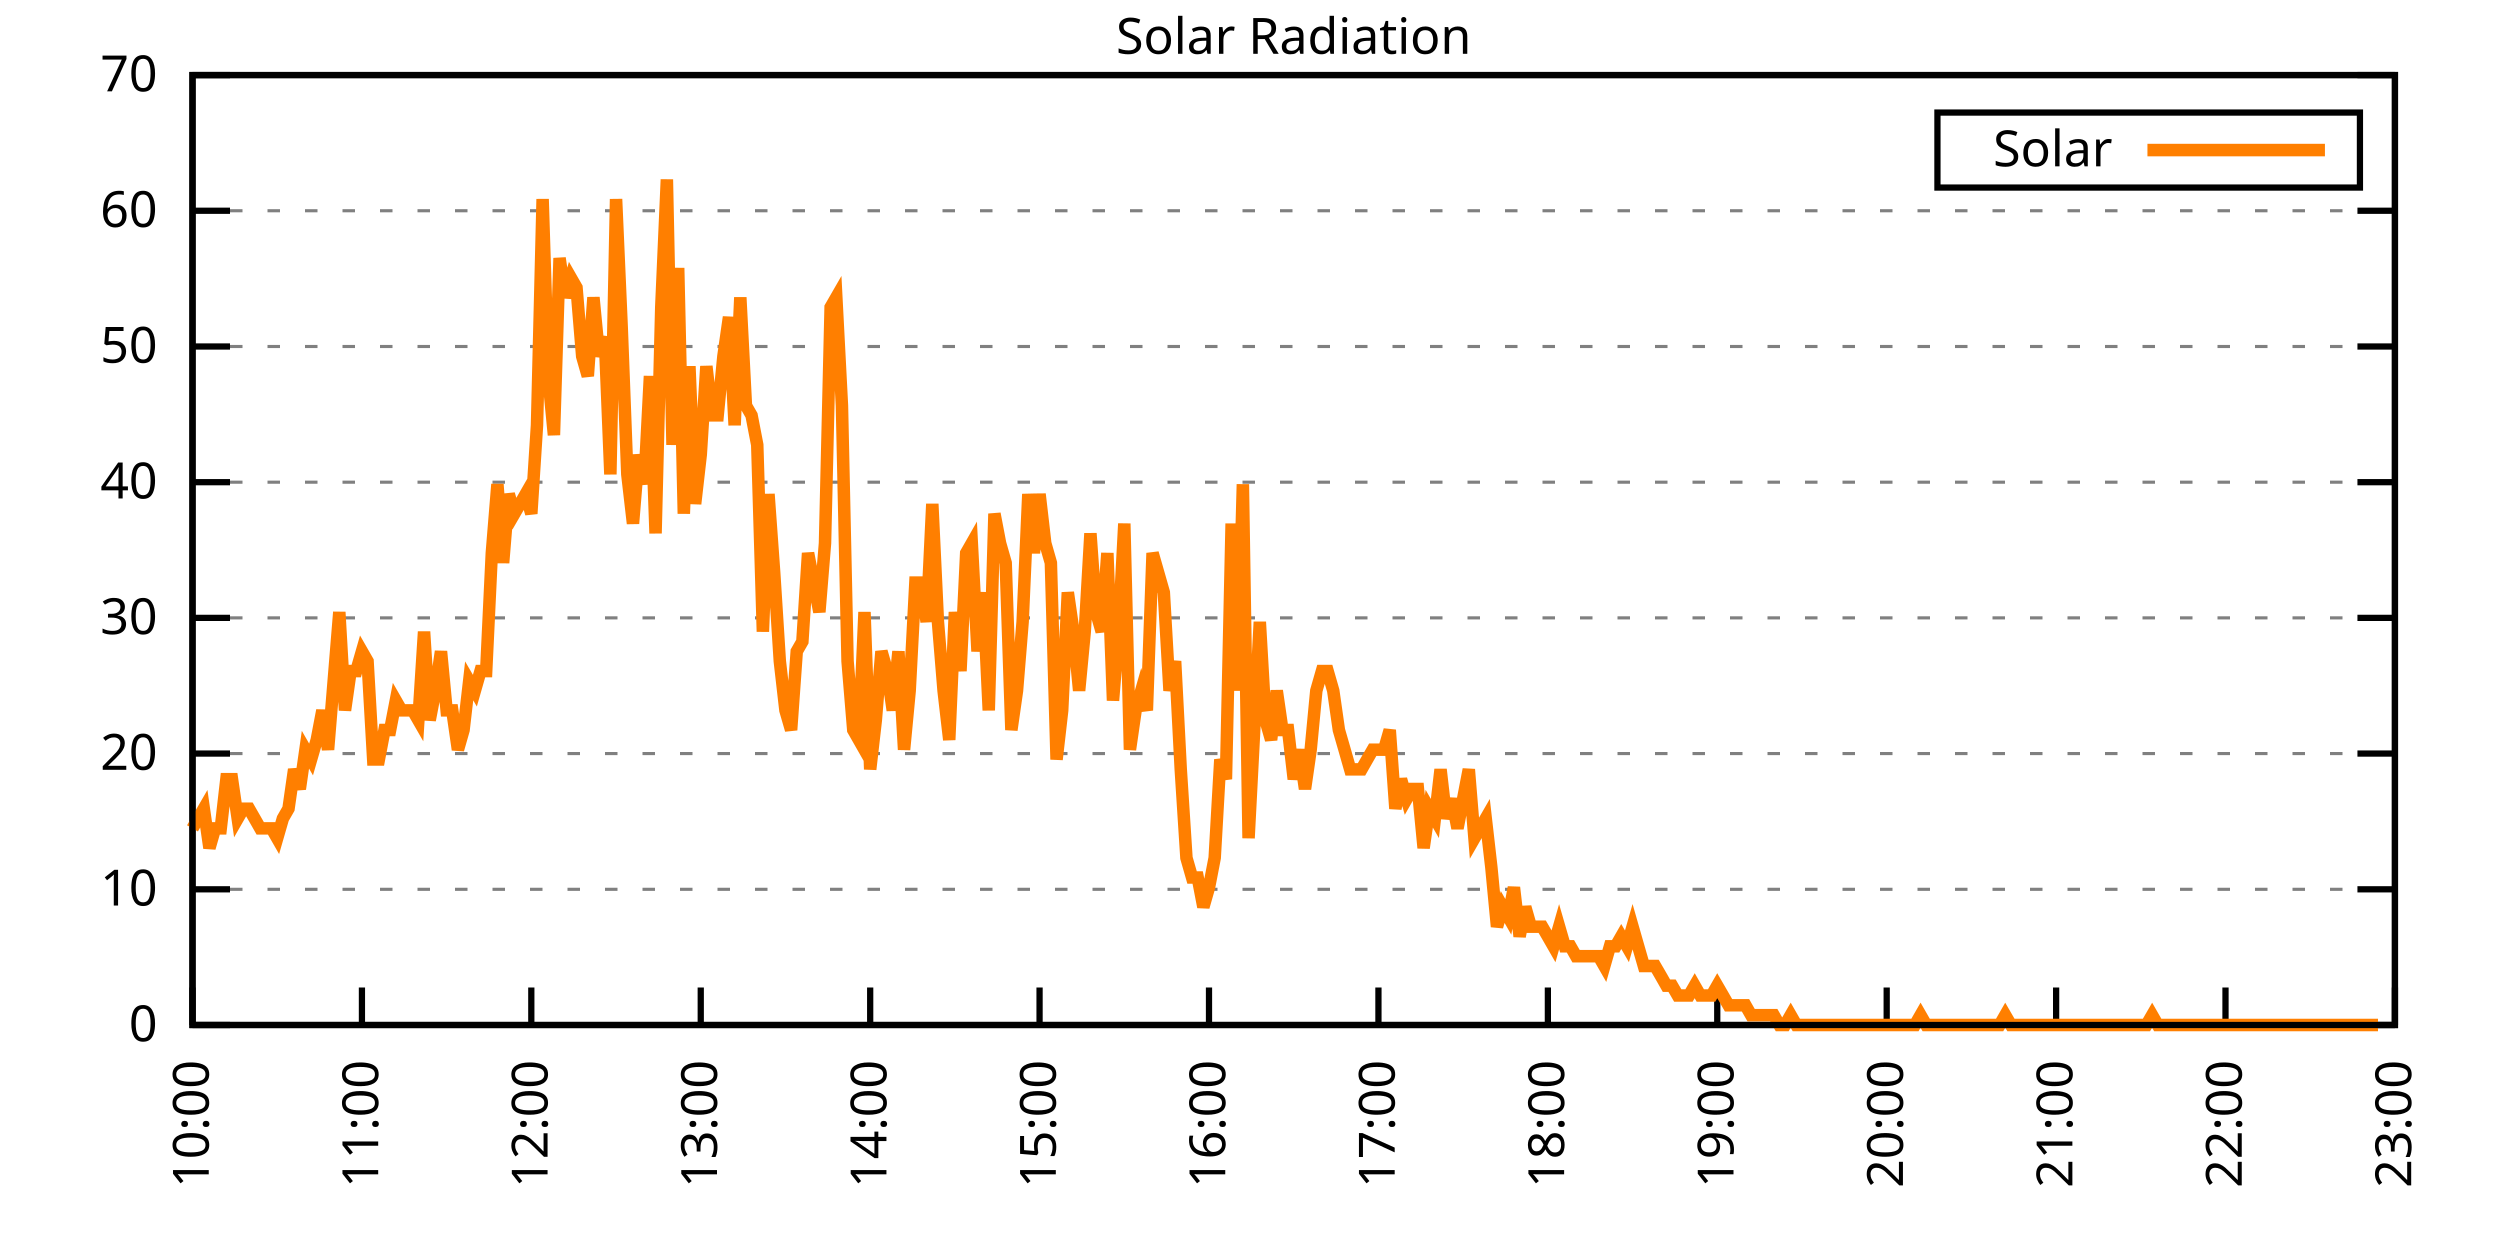
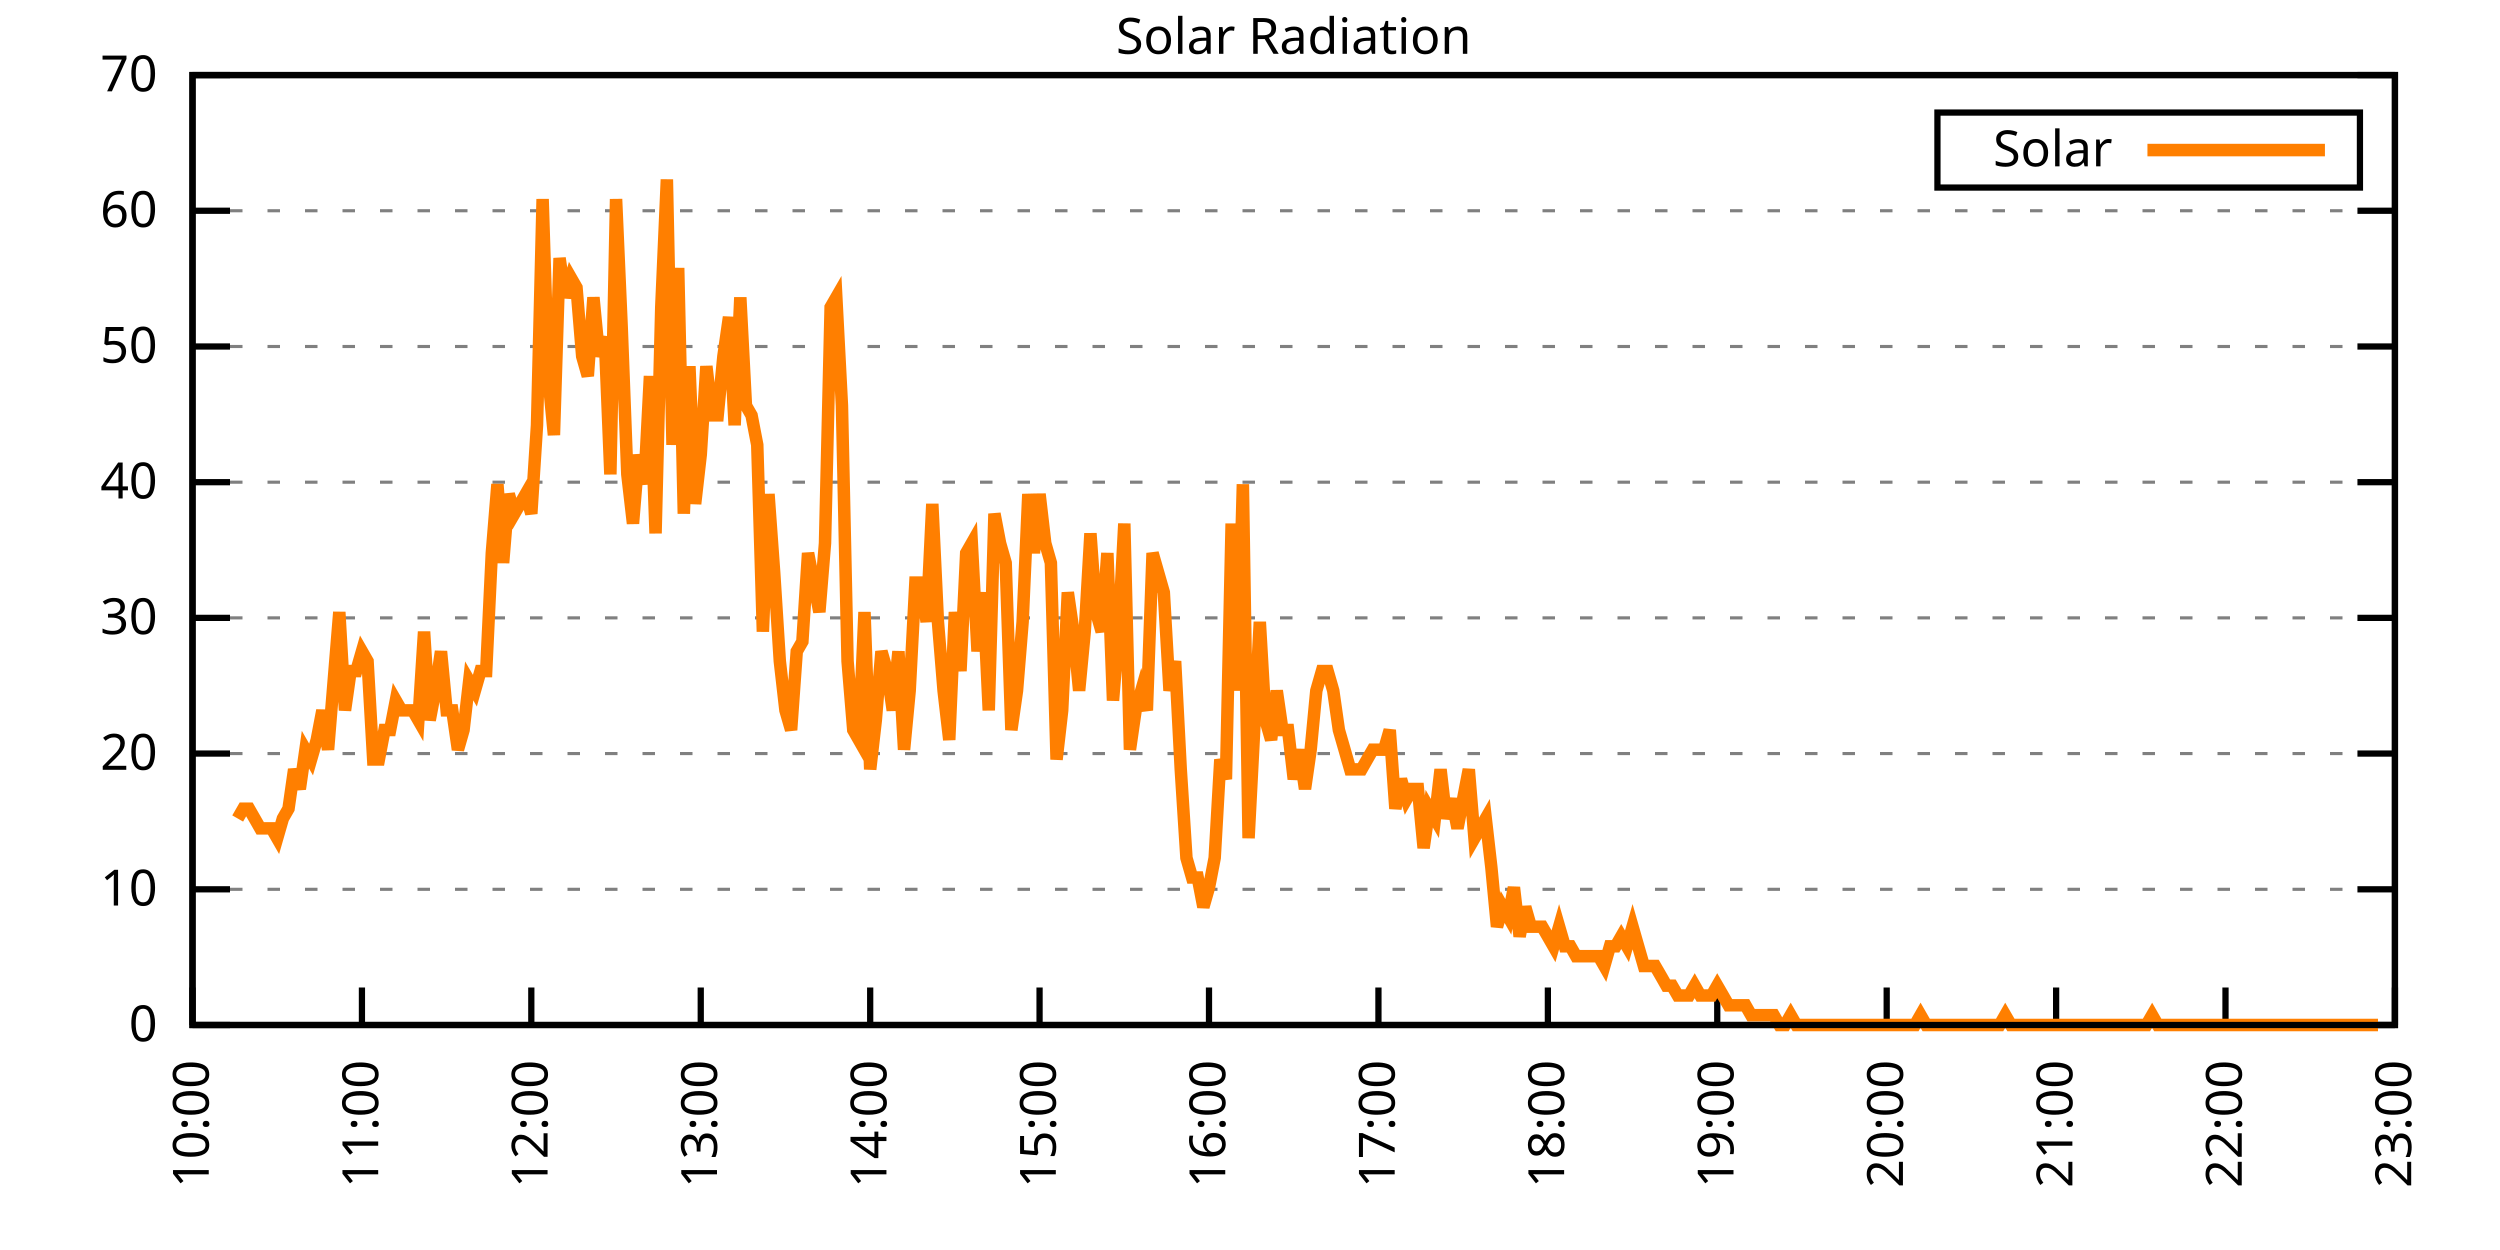
<svg xmlns="http://www.w3.org/2000/svg" xmlns:xlink="http://www.w3.org/1999/xlink" width="400" height="200" viewBox="0 0 400 200">
  <g id="gnuplot_canvas">
    <rect x="0" y="0" width="400" height="200" fill="none" />
    <defs>
      <circle id="gpDot" r="0.5" stroke-width="0.5" stroke="currentColor" />
      <path id="gpPt0" stroke-width="0.333" stroke="currentColor" d="M-1,0 h2 M0,-1 v2" />
      <path id="gpPt1" stroke-width="0.333" stroke="currentColor" d="M-1,-1 L1,1 M1,-1 L-1,1" />
      <path id="gpPt2" stroke-width="0.333" stroke="currentColor" d="M-1,0 L1,0 M0,-1 L0,1 M-1,-1 L1,1 M-1,1 L1,-1" />
      <rect id="gpPt3" stroke-width="0.333" stroke="currentColor" x="-1" y="-1" width="2" height="2" />
      <rect id="gpPt4" stroke-width="0.333" stroke="currentColor" fill="currentColor" x="-1" y="-1" width="2" height="2" />
      <circle id="gpPt5" stroke-width="0.333" stroke="currentColor" cx="0" cy="0" r="1" />
      <use xlink:href="#gpPt5" id="gpPt6" fill="currentColor" stroke="none" />
      <path id="gpPt7" stroke-width="0.333" stroke="currentColor" d="M0,-1.33 L-1.33,0.67 L1.33,0.67 z" />
      <use xlink:href="#gpPt7" id="gpPt8" fill="currentColor" stroke="none" />
      <use xlink:href="#gpPt7" id="gpPt9" stroke="currentColor" transform="rotate(180)" />
      <use xlink:href="#gpPt9" id="gpPt10" fill="currentColor" stroke="none" />
      <use xlink:href="#gpPt3" id="gpPt11" stroke="currentColor" transform="rotate(45)" />
      <use xlink:href="#gpPt11" id="gpPt12" fill="currentColor" stroke="none" />
      <path id="gpPt13" stroke-width="0.333" stroke="currentColor" d="M0,1.330 L1.265,0.411 L0.782,-1.067 L-0.782,-1.076 L-1.265,0.411 z" />
      <use xlink:href="#gpPt13" id="gpPt14" fill="currentColor" stroke="none" />
      <filter id="textbox" filterUnits="objectBoundingBox" x="0" y="0" height="1" width="1">
        <feFlood flood-color="white" flood-opacity="1" result="bgnd" />
        <feComposite in="SourceGraphic" in2="bgnd" operator="atop" />
      </filter>
      <filter id="greybox" filterUnits="objectBoundingBox" x="0" y="0" height="1" width="1">
        <feFlood flood-color="lightgrey" flood-opacity="1" result="grey" />
        <feComposite in="SourceGraphic" in2="grey" operator="atop" />
      </filter>
    </defs>
    <g fill="none" color="white" stroke="currentColor" stroke-width="1.00" stroke-linecap="butt" stroke-linejoin="miter">
</g>
    <g fill="none" color="black" stroke="currentColor" stroke-width="1.00" stroke-linecap="butt" stroke-linejoin="miter">
      <g stroke="none" shape-rendering="crispEdges">
        <polygon fill="rgb(255, 255, 255)" points="30.80,164.00 383.18,164.00 383.18,12.02 30.80,12.02 " />
      </g>
    </g>
    <g fill="none" color="black" stroke="currentColor" stroke-width="1.00" stroke-linecap="butt" stroke-linejoin="miter">
</g>
    <g fill="none" color="black" stroke="black" stroke-width="0.50" stroke-linecap="butt" stroke-linejoin="miter">
</g>
    <g fill="none" color="gray" stroke="currentColor" stroke-width="0.50" stroke-linecap="butt" stroke-linejoin="miter">
      <path stroke="gray" stroke-dasharray="2,4" class="gridline" d="M30.80,164.00 L383.19,164.00  " />
    </g>
    <g fill="none" color="gray" stroke="gray" stroke-width="1.00" stroke-linecap="butt" stroke-linejoin="miter">
</g>
    <g fill="none" color="black" stroke="currentColor" stroke-width="1.00" stroke-linecap="butt" stroke-linejoin="miter">
      <path stroke="black" d="M30.80,164.00 L36.80,164.00 M383.19,164.00 L377.19,164.00  " />
      <g transform="translate(25.20,166.60)" stroke="none" fill="black" font-family="Sans" font-size="8.00" text-anchor="end">
        <text>
          <tspan font-family="Sans"> 0</tspan>
        </text>
      </g>
    </g>
    <g fill="none" color="black" stroke="currentColor" stroke-width="1.00" stroke-linecap="butt" stroke-linejoin="miter">
</g>
    <g fill="none" color="black" stroke="black" stroke-width="0.50" stroke-linecap="butt" stroke-linejoin="miter">
</g>
    <g fill="none" color="gray" stroke="currentColor" stroke-width="0.50" stroke-linecap="butt" stroke-linejoin="miter">
      <path stroke="gray" stroke-dasharray="2,4" class="gridline" d="M30.80,142.29 L383.19,142.29  " />
    </g>
    <g fill="none" color="gray" stroke="gray" stroke-width="1.00" stroke-linecap="butt" stroke-linejoin="miter">
</g>
    <g fill="none" color="black" stroke="currentColor" stroke-width="1.00" stroke-linecap="butt" stroke-linejoin="miter">
      <path stroke="black" d="M30.80,142.29 L36.80,142.29 M383.19,142.29 L377.19,142.29  " />
      <g transform="translate(25.20,144.89)" stroke="none" fill="black" font-family="Sans" font-size="8.00" text-anchor="end">
        <text>
          <tspan font-family="Sans"> 10</tspan>
        </text>
      </g>
    </g>
    <g fill="none" color="black" stroke="currentColor" stroke-width="1.00" stroke-linecap="butt" stroke-linejoin="miter">
</g>
    <g fill="none" color="black" stroke="black" stroke-width="0.50" stroke-linecap="butt" stroke-linejoin="miter">
</g>
    <g fill="none" color="gray" stroke="currentColor" stroke-width="0.50" stroke-linecap="butt" stroke-linejoin="miter">
      <path stroke="gray" stroke-dasharray="2,4" class="gridline" d="M30.80,120.57 L383.19,120.57  " />
    </g>
    <g fill="none" color="gray" stroke="gray" stroke-width="1.00" stroke-linecap="butt" stroke-linejoin="miter">
</g>
    <g fill="none" color="black" stroke="currentColor" stroke-width="1.00" stroke-linecap="butt" stroke-linejoin="miter">
      <path stroke="black" d="M30.80,120.57 L36.80,120.57 M383.19,120.57 L377.19,120.57  " />
      <g transform="translate(25.20,123.17)" stroke="none" fill="black" font-family="Sans" font-size="8.00" text-anchor="end">
        <text>
          <tspan font-family="Sans"> 20</tspan>
        </text>
      </g>
    </g>
    <g fill="none" color="black" stroke="currentColor" stroke-width="1.00" stroke-linecap="butt" stroke-linejoin="miter">
</g>
    <g fill="none" color="black" stroke="black" stroke-width="0.50" stroke-linecap="butt" stroke-linejoin="miter">
</g>
    <g fill="none" color="gray" stroke="currentColor" stroke-width="0.50" stroke-linecap="butt" stroke-linejoin="miter">
      <path stroke="gray" stroke-dasharray="2,4" class="gridline" d="M30.80,98.86 L383.19,98.86  " />
    </g>
    <g fill="none" color="gray" stroke="gray" stroke-width="1.00" stroke-linecap="butt" stroke-linejoin="miter">
</g>
    <g fill="none" color="black" stroke="currentColor" stroke-width="1.00" stroke-linecap="butt" stroke-linejoin="miter">
      <path stroke="black" d="M30.80,98.86 L36.80,98.86 M383.19,98.86 L377.19,98.86  " />
      <g transform="translate(25.20,101.46)" stroke="none" fill="black" font-family="Sans" font-size="8.00" text-anchor="end">
        <text>
          <tspan font-family="Sans"> 30</tspan>
        </text>
      </g>
    </g>
    <g fill="none" color="black" stroke="currentColor" stroke-width="1.00" stroke-linecap="butt" stroke-linejoin="miter">
</g>
    <g fill="none" color="black" stroke="black" stroke-width="0.50" stroke-linecap="butt" stroke-linejoin="miter">
</g>
    <g fill="none" color="gray" stroke="currentColor" stroke-width="0.50" stroke-linecap="butt" stroke-linejoin="miter">
      <path stroke="gray" stroke-dasharray="2,4" class="gridline" d="M30.80,77.15 L383.19,77.15  " />
    </g>
    <g fill="none" color="gray" stroke="gray" stroke-width="1.00" stroke-linecap="butt" stroke-linejoin="miter">
</g>
    <g fill="none" color="black" stroke="currentColor" stroke-width="1.00" stroke-linecap="butt" stroke-linejoin="miter">
      <path stroke="black" d="M30.80,77.15 L36.80,77.15 M383.19,77.15 L377.19,77.15  " />
      <g transform="translate(25.20,79.75)" stroke="none" fill="black" font-family="Sans" font-size="8.00" text-anchor="end">
        <text>
          <tspan font-family="Sans"> 40</tspan>
        </text>
      </g>
    </g>
    <g fill="none" color="black" stroke="currentColor" stroke-width="1.00" stroke-linecap="butt" stroke-linejoin="miter">
</g>
    <g fill="none" color="black" stroke="black" stroke-width="0.50" stroke-linecap="butt" stroke-linejoin="miter">
</g>
    <g fill="none" color="gray" stroke="currentColor" stroke-width="0.50" stroke-linecap="butt" stroke-linejoin="miter">
      <path stroke="gray" stroke-dasharray="2,4" class="gridline" d="M30.80,55.44 L383.19,55.44  " />
    </g>
    <g fill="none" color="gray" stroke="gray" stroke-width="1.00" stroke-linecap="butt" stroke-linejoin="miter">
</g>
    <g fill="none" color="black" stroke="currentColor" stroke-width="1.00" stroke-linecap="butt" stroke-linejoin="miter">
      <path stroke="black" d="M30.80,55.44 L36.80,55.44 M383.19,55.44 L377.19,55.44  " />
      <g transform="translate(25.20,58.04)" stroke="none" fill="black" font-family="Sans" font-size="8.00" text-anchor="end">
        <text>
          <tspan font-family="Sans"> 50</tspan>
        </text>
      </g>
    </g>
    <g fill="none" color="black" stroke="currentColor" stroke-width="1.00" stroke-linecap="butt" stroke-linejoin="miter">
</g>
    <g fill="none" color="black" stroke="black" stroke-width="0.50" stroke-linecap="butt" stroke-linejoin="miter">
</g>
    <g fill="none" color="gray" stroke="currentColor" stroke-width="0.50" stroke-linecap="butt" stroke-linejoin="miter">
      <path stroke="gray" stroke-dasharray="2,4" class="gridline" d="M30.80,33.72 L383.19,33.72  " />
    </g>
    <g fill="none" color="gray" stroke="gray" stroke-width="1.00" stroke-linecap="butt" stroke-linejoin="miter">
</g>
    <g fill="none" color="black" stroke="currentColor" stroke-width="1.00" stroke-linecap="butt" stroke-linejoin="miter">
      <path stroke="black" d="M30.80,33.72 L36.80,33.72 M383.19,33.72 L377.19,33.72  " />
      <g transform="translate(25.20,36.32)" stroke="none" fill="black" font-family="Sans" font-size="8.00" text-anchor="end">
        <text>
          <tspan font-family="Sans"> 60</tspan>
        </text>
      </g>
    </g>
    <g fill="none" color="black" stroke="currentColor" stroke-width="1.00" stroke-linecap="butt" stroke-linejoin="miter">
</g>
    <g fill="none" color="black" stroke="black" stroke-width="0.50" stroke-linecap="butt" stroke-linejoin="miter">
</g>
    <g fill="none" color="gray" stroke="currentColor" stroke-width="0.50" stroke-linecap="butt" stroke-linejoin="miter">
      <path stroke="gray" stroke-dasharray="2,4" class="gridline" d="M30.80,12.01 L383.19,12.01  " />
    </g>
    <g fill="none" color="gray" stroke="gray" stroke-width="1.00" stroke-linecap="butt" stroke-linejoin="miter">
</g>
    <g fill="none" color="black" stroke="currentColor" stroke-width="1.00" stroke-linecap="butt" stroke-linejoin="miter">
      <path stroke="black" d="M30.80,12.01 L36.80,12.01 M383.19,12.01 L377.19,12.01  " />
      <g transform="translate(25.20,14.61)" stroke="none" fill="black" font-family="Sans" font-size="8.00" text-anchor="end">
        <text>
          <tspan font-family="Sans"> 70</tspan>
        </text>
      </g>
    </g>
    <g fill="none" color="black" stroke="currentColor" stroke-width="1.00" stroke-linecap="butt" stroke-linejoin="miter">
      <path stroke="black" d="M30.80,164.00 L30.80,158.00  " />
      <g transform="translate(33.40,169.60) rotate(270.00)" stroke="none" fill="black" font-family="Sans" font-size="8.00" text-anchor="end">
        <text>
          <tspan font-family="Sans">10:00</tspan>
        </text>
      </g>
    </g>
    <g fill="none" color="black" stroke="currentColor" stroke-width="1.00" stroke-linecap="butt" stroke-linejoin="miter">
      <path stroke="black" d="M57.91,164.00 L57.91,158.00  " />
      <g transform="translate(60.51,169.60) rotate(270.00)" stroke="none" fill="black" font-family="Sans" font-size="8.00" text-anchor="end">
        <text>
          <tspan font-family="Sans">11:00</tspan>
        </text>
      </g>
    </g>
    <g fill="none" color="black" stroke="currentColor" stroke-width="1.00" stroke-linecap="butt" stroke-linejoin="miter">
      <path stroke="black" d="M85.01,164.00 L85.01,158.00  " />
      <g transform="translate(87.61,169.60) rotate(270.00)" stroke="none" fill="black" font-family="Sans" font-size="8.00" text-anchor="end">
        <text>
          <tspan font-family="Sans">12:00</tspan>
        </text>
      </g>
    </g>
    <g fill="none" color="black" stroke="currentColor" stroke-width="1.00" stroke-linecap="butt" stroke-linejoin="miter">
      <path stroke="black" d="M112.12,164.00 L112.12,158.00  " />
      <g transform="translate(114.72,169.60) rotate(270.00)" stroke="none" fill="black" font-family="Sans" font-size="8.00" text-anchor="end">
        <text>
          <tspan font-family="Sans">13:00</tspan>
        </text>
      </g>
    </g>
    <g fill="none" color="black" stroke="currentColor" stroke-width="1.00" stroke-linecap="butt" stroke-linejoin="miter">
      <path stroke="black" d="M139.23,164.00 L139.23,158.00  " />
      <g transform="translate(141.83,169.60) rotate(270.00)" stroke="none" fill="black" font-family="Sans" font-size="8.00" text-anchor="end">
        <text>
          <tspan font-family="Sans">14:00</tspan>
        </text>
      </g>
    </g>
    <g fill="none" color="black" stroke="currentColor" stroke-width="1.00" stroke-linecap="butt" stroke-linejoin="miter">
      <path stroke="black" d="M166.33,164.00 L166.33,158.00  " />
      <g transform="translate(168.93,169.60) rotate(270.00)" stroke="none" fill="black" font-family="Sans" font-size="8.00" text-anchor="end">
        <text>
          <tspan font-family="Sans">15:00</tspan>
        </text>
      </g>
    </g>
    <g fill="none" color="black" stroke="currentColor" stroke-width="1.00" stroke-linecap="butt" stroke-linejoin="miter">
      <path stroke="black" d="M193.44,164.00 L193.44,158.00  " />
      <g transform="translate(196.04,169.60) rotate(270.00)" stroke="none" fill="black" font-family="Sans" font-size="8.00" text-anchor="end">
        <text>
          <tspan font-family="Sans">16:00</tspan>
        </text>
      </g>
    </g>
    <g fill="none" color="black" stroke="currentColor" stroke-width="1.00" stroke-linecap="butt" stroke-linejoin="miter">
      <path stroke="black" d="M220.55,164.00 L220.55,158.00  " />
      <g transform="translate(223.15,169.60) rotate(270.00)" stroke="none" fill="black" font-family="Sans" font-size="8.00" text-anchor="end">
        <text>
          <tspan font-family="Sans">17:00</tspan>
        </text>
      </g>
    </g>
    <g fill="none" color="black" stroke="currentColor" stroke-width="1.00" stroke-linecap="butt" stroke-linejoin="miter">
      <path stroke="black" d="M247.66,164.00 L247.66,158.00  " />
      <g transform="translate(250.26,169.60) rotate(270.00)" stroke="none" fill="black" font-family="Sans" font-size="8.00" text-anchor="end">
        <text>
          <tspan font-family="Sans">18:00</tspan>
        </text>
      </g>
    </g>
    <g fill="none" color="black" stroke="currentColor" stroke-width="1.00" stroke-linecap="butt" stroke-linejoin="miter">
      <path stroke="black" d="M274.76,164.00 L274.76,158.00  " />
      <g transform="translate(277.36,169.60) rotate(270.00)" stroke="none" fill="black" font-family="Sans" font-size="8.00" text-anchor="end">
        <text>
          <tspan font-family="Sans">19:00</tspan>
        </text>
      </g>
    </g>
    <g fill="none" color="black" stroke="currentColor" stroke-width="1.00" stroke-linecap="butt" stroke-linejoin="miter">
      <path stroke="black" d="M301.87,164.00 L301.87,158.00  " />
      <g transform="translate(304.47,169.60) rotate(270.00)" stroke="none" fill="black" font-family="Sans" font-size="8.00" text-anchor="end">
        <text>
          <tspan font-family="Sans">20:00</tspan>
        </text>
      </g>
    </g>
    <g fill="none" color="black" stroke="currentColor" stroke-width="1.00" stroke-linecap="butt" stroke-linejoin="miter">
      <path stroke="black" d="M328.98,164.00 L328.98,158.00  " />
      <g transform="translate(331.58,169.60) rotate(270.00)" stroke="none" fill="black" font-family="Sans" font-size="8.00" text-anchor="end">
        <text>
          <tspan font-family="Sans">21:00</tspan>
        </text>
      </g>
    </g>
    <g fill="none" color="black" stroke="currentColor" stroke-width="1.00" stroke-linecap="butt" stroke-linejoin="miter">
      <path stroke="black" d="M356.08,164.00 L356.08,158.00  " />
      <g transform="translate(358.68,169.60) rotate(270.00)" stroke="none" fill="black" font-family="Sans" font-size="8.00" text-anchor="end">
        <text>
          <tspan font-family="Sans">22:00</tspan>
        </text>
      </g>
    </g>
    <g fill="none" color="black" stroke="currentColor" stroke-width="1.00" stroke-linecap="butt" stroke-linejoin="miter">
      <path stroke="black" d="M383.19,164.00 L383.19,158.00  " />
      <g transform="translate(385.79,169.60) rotate(270.00)" stroke="none" fill="black" font-family="Sans" font-size="8.00" text-anchor="end">
        <text>
          <tspan font-family="Sans">23:00</tspan>
        </text>
      </g>
    </g>
    <g fill="none" color="black" stroke="currentColor" stroke-width="1.00" stroke-linecap="butt" stroke-linejoin="miter">
</g>
    <g fill="none" color="black" stroke="currentColor" stroke-width="1.00" stroke-linecap="butt" stroke-linejoin="miter">
      <path stroke="black" d="M30.80,12.01 L30.80,164.00 L383.19,164.00 L383.19,12.01 L30.80,12.01 Z  " />
    </g>
    <g fill="none" color="black" stroke="currentColor" stroke-width="1.00" stroke-linecap="butt" stroke-linejoin="miter">
</g>
    <g fill="none" color="black" stroke="currentColor" stroke-width="1.00" stroke-linecap="butt" stroke-linejoin="miter">
      <path stroke="black" d="M309.99,30.01 L309.99,18.01 L377.59,18.01 L377.59,30.01 L309.99,30.01 Z  " />
    </g>
    <g id="Solar_Radiation_plot_1">
      <g fill="none" color="white" stroke="black" stroke-width="2.00" stroke-linecap="butt" stroke-linejoin="miter">
</g>
      <g fill="none" color="black" stroke="currentColor" stroke-width="2.00" stroke-linecap="butt" stroke-linejoin="miter">
        <g transform="translate(337.99,26.61)" stroke="none" fill="black" font-family="Sans" font-size="8.00" text-anchor="end">
          <text>
            <tspan font-family="Sans">Solar</tspan>
          </text>
        </g>
      </g>
      <g fill="none" color="black" stroke="currentColor" stroke-width="2.00" stroke-linecap="butt" stroke-linejoin="miter">
-         <path stroke="rgb(255, 127,   0)" d="M343.59,24.01 L371.99,24.01 M30.80,132.54 L31.70,130.96 L32.61,129.39 L33.51,135.68 L34.41,132.54 L35.32,132.54   L36.22,124.67 L37.12,124.67 L38.03,130.96 L38.93,129.39 L39.84,129.39 L40.74,130.96 L41.64,132.54 L42.55,132.54   L43.45,132.54 L44.35,134.11 L45.26,130.96 L46.16,129.39 L47.06,123.10 L47.97,126.24 L48.87,119.95 L49.77,121.52   L50.68,118.38 L51.58,113.66 L52.49,119.95 L53.39,108.94 L54.29,97.93 L55.20,113.66 L56.10,107.37 L57.00,107.37   L57.91,104.22 L58.81,105.79 L59.71,121.52 L60.62,121.52 L61.52,116.80 L62.42,116.80 L63.33,112.09 L64.23,113.66   L65.14,113.66 L66.04,113.66 L66.94,115.23 L67.85,101.07 L68.75,115.23 L69.65,110.51 L70.56,104.22 L71.46,113.66   L72.36,113.66 L73.27,119.95 L74.17,116.80 L75.07,108.94 L75.98,110.51 L76.88,107.37 L77.79,107.37 L78.69,88.49   L79.59,77.48 L80.50,90.06 L81.40,79.05 L82.30,82.19 L83.21,80.62 L84.11,79.05 L85.01,82.19 L85.92,68.04   L86.82,31.85 L87.72,60.17 L88.63,69.61 L89.53,41.29 L90.44,47.58 L91.34,44.44 L92.24,46.01 L93.15,57.02   L94.05,60.17 L94.95,47.58 L95.86,57.02 L96.76,53.88 L97.66,75.90 L98.57,31.85 L99.47,52.30 L100.37,75.90   L101.28,83.77 L102.18,72.76 L103.09,77.48 L103.99,60.17 L104.89,85.34 L105.80,49.16 L106.70,28.71 L107.60,71.18   L108.51,42.87 L109.41,82.19 L110.31,58.60 L111.22,80.62 L112.12,72.76 L113.02,58.60 L113.93,66.46 L114.83,66.46   L115.74,57.02 L116.64,50.73 L117.54,68.04 L118.45,47.58 L119.35,64.89 L120.25,66.46 L121.16,71.18 L122.06,101.07   L122.96,79.05 L123.87,91.63 L124.77,105.79 L125.67,113.66 L126.58,116.80 L127.48,104.22 L128.38,102.65 L129.29,88.49   L130.19,93.21 L131.10,97.93 L132.00,86.91 L132.90,49.16 L133.81,47.58 L134.71,64.89 L135.61,105.79 L136.52,116.80   L137.42,118.38 L138.32,97.93 L139.23,123.10 L140.13,115.23 L141.03,104.22 L141.94,107.37 L142.84,113.66 L143.75,104.22   L144.65,119.95 L145.55,110.51 L146.46,93.21 L147.36,93.21 L148.26,99.50 L149.17,80.62 L150.07,99.50 L150.97,110.51   L151.88,118.38 L152.78,97.93 L153.68,107.37 L154.59,88.49 L155.49,86.91 L156.40,104.22 L157.30,94.78 L158.20,113.66   L159.11,82.19 L160.01,86.91 L160.91,90.06 L161.82,116.80 L162.72,110.51 L163.62,99.50 L164.53,79.05 L165.43,88.49   L166.33,79.05 L167.24,86.91 L168.14,90.06 L169.05,121.52 L169.95,113.66 L170.85,94.78 L171.76,101.07 L172.66,110.51   L173.56,101.07 L174.47,85.34 L175.37,97.93 L176.27,101.07 L177.18,88.49 L178.08,112.09 L178.98,101.07 L179.89,83.77   L180.79,119.95 L181.70,113.66 L182.60,110.51 L183.50,113.66 L184.41,88.49 L185.31,91.63 L186.21,94.78 L187.12,110.51   L188.02,105.79 L188.92,123.10 L189.83,137.26 L190.73,140.40 L191.63,140.40 L192.54,145.12 L193.44,141.98 L194.35,137.26   L195.25,121.52 L196.15,124.67 L197.06,83.77 L197.96,110.51 L198.86,77.48 L199.77,134.11 L200.67,116.80 L201.57,99.50   L202.48,115.23 L203.38,118.38 L204.28,110.51 L205.19,116.80 L206.09,116.80 L207.00,124.67 L207.90,119.95 L208.80,126.24   L209.71,119.95 L210.61,110.51 L211.51,107.37 L212.42,107.37 L213.32,110.51 L214.22,116.80 L215.13,119.95 L216.03,123.10   L216.93,123.10 L217.84,123.10 L218.74,121.52 L219.64,119.95 L220.55,119.95 L221.45,119.95 L222.36,116.80 L223.26,129.39   L224.16,124.67 L225.07,127.82 L225.97,126.24 L226.87,126.24 L227.78,135.68 L228.68,129.39 L229.58,130.96 L230.49,123.10   L231.39,130.96 L232.29,127.82 L233.20,132.54 L234.10,127.82 L235.01,123.10 L235.91,134.11 L236.81,132.54 L237.72,130.96   L238.62,138.83 L239.52,148.27 L240.43,145.12 L241.33,146.70 L242.23,141.98 L243.14,149.84 L244.04,145.12 L244.94,148.27   L245.85,148.27 L246.75,148.27 L247.66,149.84 L248.56,151.41 L249.46,148.27 L250.37,151.41 L251.27,151.41 L252.17,152.99   L253.08,152.99 L253.98,152.99 L254.88,152.99 L255.79,152.99 L256.69,154.56 L257.59,151.41 L258.50,151.41 L259.40,149.84   L260.31,151.41 L261.21,148.27 L262.11,151.41 L263.02,154.56 L263.92,154.56 L264.82,154.56 L265.73,156.13 L266.63,157.71   L267.53,157.71 L268.44,159.28 L269.34,159.28 L270.24,159.28 L271.15,157.71 L272.05,159.28 L272.96,159.28 L273.86,159.28   L274.76,157.71 L275.67,159.28 L276.57,160.85 L277.47,160.85 L278.38,160.85 L279.28,160.85 L280.18,162.43 L281.09,162.43   L281.99,162.43 L282.89,162.43 L283.80,162.43 L284.70,164.00 L285.61,164.00 L286.51,162.43 L287.41,164.00 L288.32,164.00   L289.22,164.00 L290.12,164.00 L291.03,164.00 L291.93,164.00 L292.83,164.00 L293.74,164.00 L294.64,164.00 L295.54,164.00   L296.45,164.00 L297.35,164.00 L298.25,164.00 L299.16,164.00 L300.06,164.00 L300.97,164.00 L301.87,164.00 L302.77,164.00   L303.68,164.00 L304.58,164.00 L305.48,164.00 L306.39,164.00 L307.29,162.43 L308.19,164.00 L309.10,164.00 L310.00,164.00   L310.90,164.00 L311.81,164.00 L312.71,164.00 L313.62,164.00 L314.52,164.00 L315.42,164.00 L316.33,164.00 L317.23,164.00   L318.13,164.00 L319.04,164.00 L319.94,164.00 L320.84,162.43 L321.75,164.00 L322.65,164.00 L323.55,164.00 L324.46,164.00   L325.36,164.00 L326.27,164.00 L327.17,164.00 L328.07,164.00 L328.98,164.00 L329.88,164.00 L330.78,164.00 L331.69,164.00   L332.59,164.00 L333.49,164.00 L334.40,164.00 L335.30,164.00 L336.20,164.00 L337.11,164.00 L338.01,164.00 L338.92,164.00   L339.82,164.00 L340.72,164.00 L341.63,164.00 L342.53,164.00 L343.43,164.00 L344.34,162.43 L345.24,164.00 L346.14,164.00   L347.05,164.00 L347.95,164.00 L348.85,164.00 L349.76,164.00 L350.66,164.00 L351.57,164.00 L352.47,164.00 L353.37,164.00   L354.28,164.00 L355.18,164.00 L356.08,164.00 L356.99,164.00 L357.89,164.00 L358.79,164.00 L359.70,164.00 L360.60,164.00   L361.50,164.00 L362.41,164.00 L363.31,164.00 L364.22,164.00 L365.12,164.00 L366.02,164.00 L366.93,164.00 L367.83,164.00   L368.73,164.00 L369.64,164.00 L370.54,164.00 L371.44,164.00 L372.35,164.00 L373.25,164.00 L374.15,164.00 L375.06,164.00   L375.96,164.00 L376.87,164.00 L377.77,164.00 L378.67,164.00 L379.58,164.00 L380.48,164.00  " />
+         <path stroke="rgb(255, 127,   0)" d="M343.59,24.01 L371.99,24.01 M38.03,130.96 L38.93,129.39 L39.84,129.39 L40.74,130.96 L41.64,132.54 L42.55,132.54   L43.45,132.54 L44.35,134.11 L45.26,130.96 L46.16,129.39 L47.06,123.10 L47.97,126.24 L48.87,119.95 L49.77,121.52   L50.68,118.38 L51.58,113.66 L52.49,119.95 L53.39,108.94 L54.29,97.93 L55.20,113.66 L56.10,107.37 L57.00,107.37   L57.91,104.22 L58.81,105.79 L59.71,121.52 L60.62,121.52 L61.52,116.80 L62.42,116.80 L63.33,112.09 L64.23,113.66   L65.14,113.66 L66.04,113.66 L66.94,115.23 L67.85,101.07 L68.75,115.23 L69.65,110.51 L70.56,104.22 L71.46,113.66   L72.36,113.66 L73.27,119.95 L74.17,116.80 L75.07,108.94 L75.98,110.51 L76.88,107.37 L77.79,107.37 L78.69,88.49   L79.59,77.48 L80.50,90.06 L81.40,79.05 L82.30,82.19 L83.21,80.62 L84.11,79.05 L85.01,82.19 L85.92,68.04   L86.82,31.85 L87.72,60.17 L88.63,69.61 L89.53,41.29 L90.44,47.58 L91.34,44.44 L92.24,46.01 L93.15,57.02   L94.05,60.17 L94.95,47.58 L95.86,57.02 L96.76,53.88 L97.66,75.90 L98.57,31.85 L99.47,52.30 L100.37,75.90   L101.28,83.77 L102.18,72.76 L103.09,77.48 L103.99,60.17 L104.89,85.34 L105.80,49.16 L106.70,28.71 L107.60,71.18   L108.51,42.87 L109.41,82.19 L110.31,58.60 L111.22,80.62 L112.12,72.76 L113.02,58.60 L113.93,66.46 L114.83,66.46   L115.74,57.02 L116.64,50.73 L117.54,68.04 L118.45,47.58 L119.35,64.89 L120.25,66.46 L121.16,71.18 L122.06,101.07   L122.96,79.05 L123.87,91.63 L124.77,105.79 L125.67,113.66 L126.58,116.80 L127.48,104.22 L128.38,102.65 L129.29,88.49   L130.19,93.21 L131.10,97.93 L132.00,86.91 L132.90,49.16 L133.81,47.58 L134.71,64.89 L135.61,105.79 L136.52,116.80   L137.42,118.38 L138.32,97.93 L139.23,123.10 L140.13,115.23 L141.03,104.22 L141.94,107.37 L142.84,113.66 L143.75,104.22   L144.65,119.95 L145.55,110.51 L146.46,93.21 L147.36,93.21 L148.26,99.50 L149.17,80.62 L150.07,99.50 L150.97,110.51   L151.88,118.38 L152.78,97.93 L153.68,107.37 L154.59,88.49 L155.49,86.91 L156.40,104.22 L157.30,94.78 L158.20,113.66   L159.11,82.19 L160.01,86.91 L160.91,90.06 L161.82,116.80 L162.72,110.51 L163.62,99.50 L164.53,79.05 L165.43,88.49   L166.33,79.05 L167.24,86.91 L168.14,90.06 L169.05,121.52 L169.95,113.66 L170.85,94.78 L171.76,101.07 L172.66,110.51   L173.56,101.07 L174.47,85.34 L175.37,97.93 L176.27,101.07 L177.18,88.49 L178.08,112.09 L178.98,101.07 L179.89,83.77   L180.79,119.95 L181.70,113.66 L182.60,110.51 L183.50,113.66 L184.41,88.49 L185.31,91.63 L186.21,94.78 L187.12,110.51   L188.02,105.79 L188.92,123.10 L189.83,137.26 L190.73,140.40 L191.63,140.40 L192.54,145.12 L193.44,141.98 L194.35,137.26   L195.25,121.52 L196.15,124.67 L197.06,83.77 L197.96,110.51 L198.86,77.48 L199.77,134.11 L200.67,116.80 L201.57,99.50   L202.48,115.23 L203.38,118.38 L204.28,110.51 L205.19,116.80 L206.09,116.80 L207.00,124.67 L207.90,119.95 L208.80,126.24   L209.71,119.95 L210.61,110.51 L211.51,107.37 L212.42,107.37 L213.32,110.51 L214.22,116.80 L215.13,119.95 L216.03,123.10   L216.93,123.10 L217.84,123.10 L218.74,121.52 L219.64,119.95 L220.55,119.95 L221.45,119.95 L222.36,116.80 L223.26,129.39   L224.16,124.67 L225.07,127.82 L225.97,126.24 L226.87,126.24 L227.78,135.68 L228.68,129.39 L229.58,130.96 L230.49,123.10   L231.39,130.96 L232.29,127.82 L233.20,132.54 L234.10,127.82 L235.01,123.10 L235.91,134.11 L236.81,132.54 L237.72,130.96   L238.62,138.83 L239.52,148.27 L240.43,145.12 L241.33,146.70 L242.23,141.98 L243.14,149.84 L244.04,145.12 L244.94,148.27   L245.85,148.27 L246.75,148.27 L247.66,149.84 L248.56,151.41 L249.46,148.27 L250.37,151.41 L251.27,151.41 L252.17,152.99   L253.08,152.99 L253.98,152.99 L254.88,152.99 L255.79,152.99 L256.69,154.56 L257.59,151.41 L258.50,151.41 L259.40,149.84   L260.31,151.41 L261.21,148.27 L262.11,151.41 L263.02,154.56 L263.92,154.56 L264.82,154.56 L265.73,156.13 L266.63,157.71   L267.53,157.71 L268.44,159.28 L269.34,159.28 L270.24,159.28 L271.15,157.71 L272.05,159.28 L272.96,159.28 L273.86,159.28   L274.76,157.71 L275.67,159.28 L276.57,160.85 L277.47,160.85 L278.38,160.85 L279.28,160.85 L280.18,162.43 L281.09,162.43   L281.99,162.43 L282.89,162.43 L283.80,162.43 L284.70,164.00 L285.61,164.00 L286.51,162.43 L287.41,164.00 L288.32,164.00   L289.22,164.00 L290.12,164.00 L291.03,164.00 L291.93,164.00 L292.83,164.00 L293.74,164.00 L294.64,164.00 L295.54,164.00   L296.45,164.00 L297.35,164.00 L298.25,164.00 L299.16,164.00 L300.06,164.00 L300.97,164.00 L301.87,164.00 L302.77,164.00   L303.68,164.00 L304.58,164.00 L305.48,164.00 L306.39,164.00 L307.29,162.43 L308.19,164.00 L309.10,164.00 L310.00,164.00   L310.90,164.00 L311.81,164.00 L312.71,164.00 L313.62,164.00 L314.52,164.00 L315.42,164.00 L316.33,164.00 L317.23,164.00   L318.13,164.00 L319.04,164.00 L319.94,164.00 L320.84,162.43 L321.75,164.00 L322.65,164.00 L323.55,164.00 L324.46,164.00   L325.36,164.00 L326.27,164.00 L327.17,164.00 L328.07,164.00 L328.98,164.00 L329.88,164.00 L330.78,164.00 L331.69,164.00   L332.59,164.00 L333.49,164.00 L334.40,164.00 L335.30,164.00 L336.20,164.00 L337.11,164.00 L338.01,164.00 L338.92,164.00   L339.82,164.00 L340.72,164.00 L341.63,164.00 L342.53,164.00 L343.43,164.00 L344.34,162.43 L345.24,164.00 L346.14,164.00   L347.05,164.00 L347.95,164.00 L348.85,164.00 L349.76,164.00 L350.66,164.00 L351.57,164.00 L352.47,164.00 L353.37,164.00   L354.28,164.00 L355.18,164.00 L356.08,164.00 L356.99,164.00 L357.89,164.00 L358.79,164.00 L359.70,164.00 L360.60,164.00   L361.50,164.00 L362.41,164.00 L363.31,164.00 L364.22,164.00 L365.12,164.00 L366.02,164.00 L366.93,164.00 L367.83,164.00   L368.73,164.00 L369.64,164.00 L370.54,164.00 L371.44,164.00 L372.35,164.00 L373.25,164.00 L374.15,164.00 L375.06,164.00   L375.96,164.00 L376.87,164.00 L377.77,164.00 L378.67,164.00 L379.58,164.00 L380.48,164.00  " />
      </g>
    </g>
    <g fill="none" color="black" stroke="currentColor" stroke-width="2.00" stroke-linecap="butt" stroke-linejoin="miter">
</g>
    <g fill="none" color="black" stroke="black" stroke-width="1.00" stroke-linecap="butt" stroke-linejoin="miter">
</g>
    <g fill="none" color="black" stroke="currentColor" stroke-width="1.00" stroke-linecap="butt" stroke-linejoin="miter">
      <path stroke="black" d="M30.80,12.01 L30.80,164.00 L383.19,164.00 L383.19,12.01 L30.80,12.01 Z  " />
      <g transform="translate(6.80,88.01) rotate(270.00)" stroke="none" fill="black" font-family="Sans" font-size="8.00" text-anchor="middle">
        <text />
      </g>
    </g>
    <g fill="none" color="black" stroke="currentColor" stroke-width="1.00" stroke-linecap="butt" stroke-linejoin="miter">
</g>
    <g fill="none" color="black" stroke="currentColor" stroke-width="1.00" stroke-linecap="butt" stroke-linejoin="miter">
      <g transform="translate(206.99,8.61)" stroke="none" fill="black" font-family="Sans" font-size="8.00" text-anchor="middle">
        <text>
          <tspan font-family="Sans">Solar Radiation</tspan>
        </text>
      </g>
    </g>
    <g fill="none" color="black" stroke="currentColor" stroke-width="1.00" stroke-linecap="butt" stroke-linejoin="miter">
</g>
  </g>
</svg>
